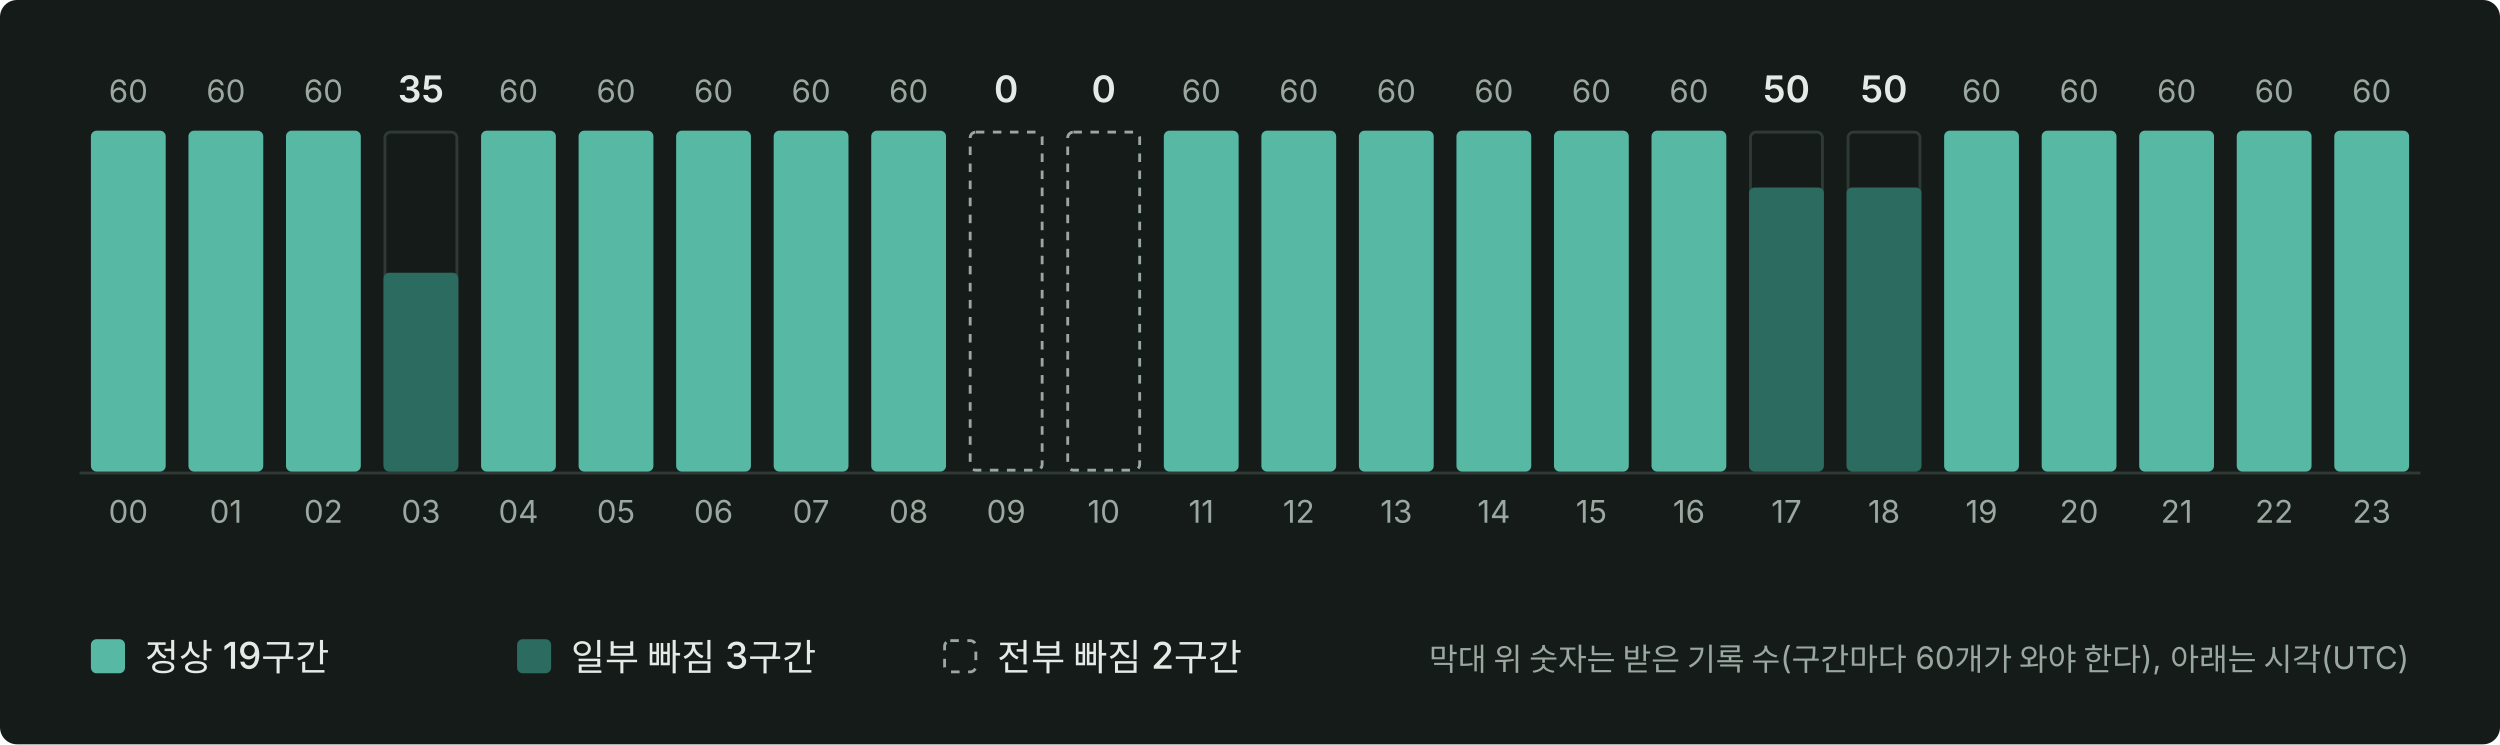
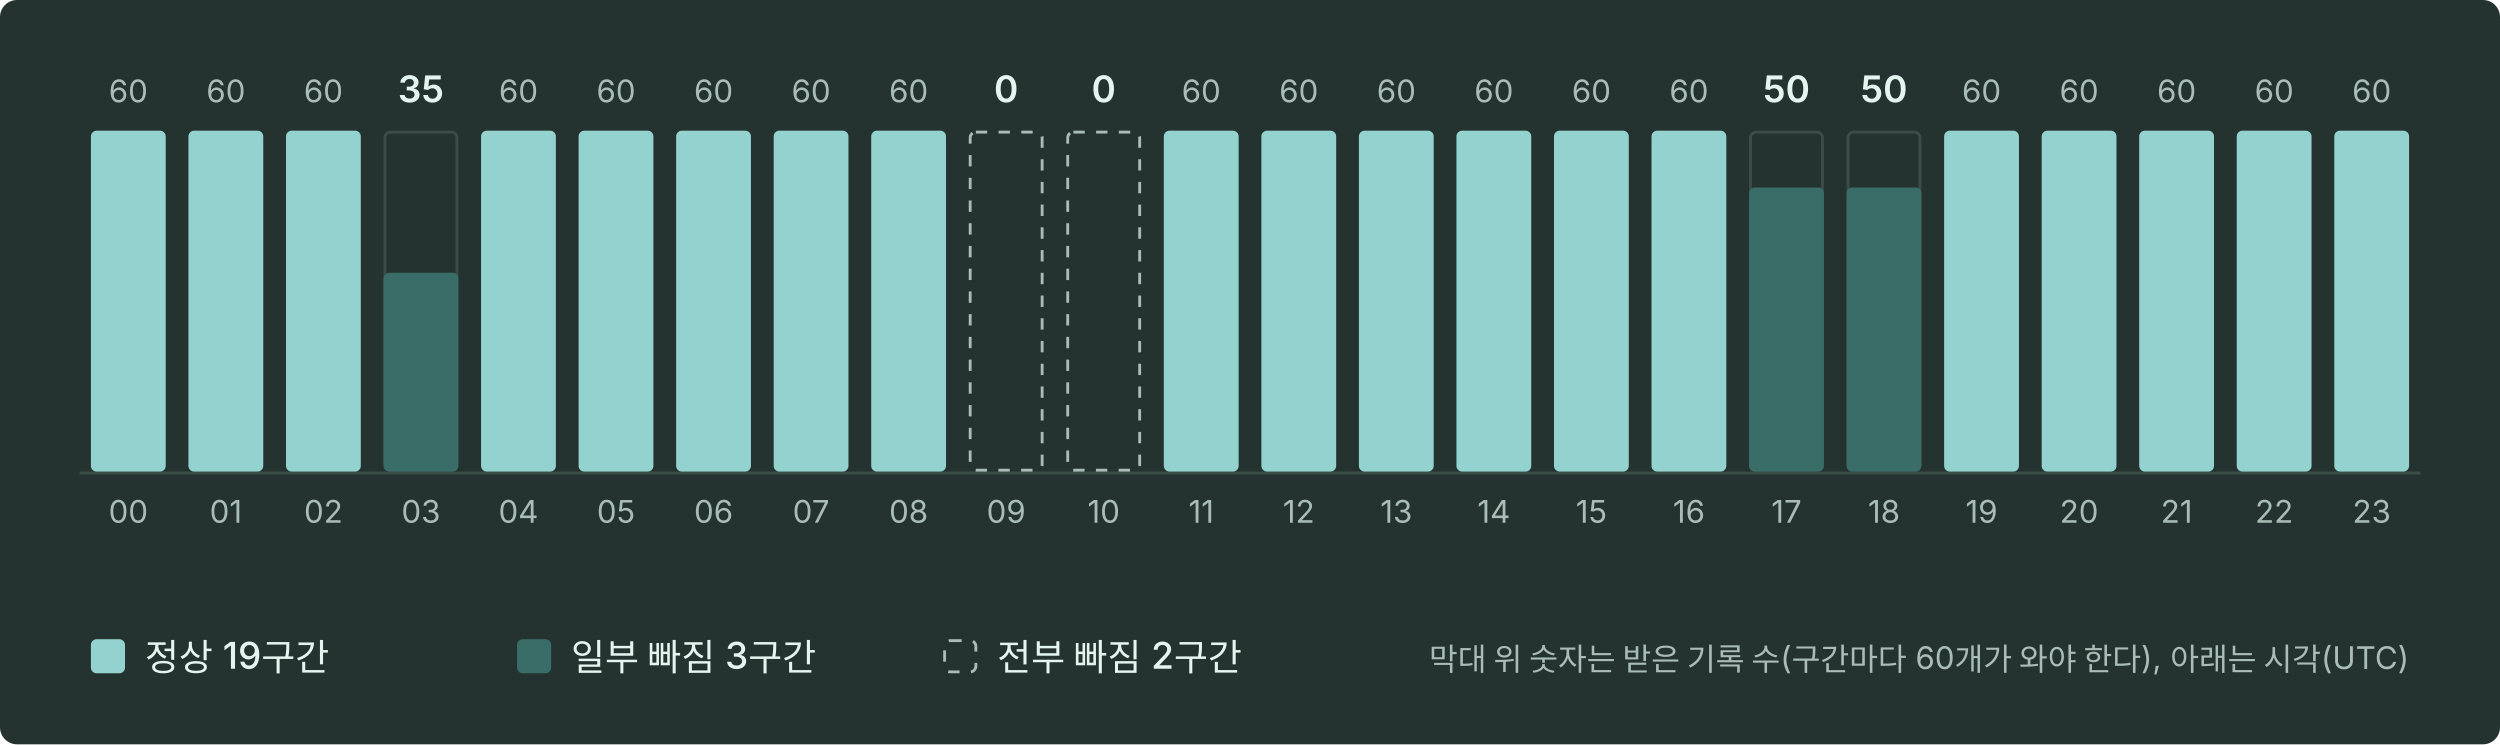
<svg xmlns="http://www.w3.org/2000/svg" viewBox="0 0 880 262" width="880" height="262" role="img" aria-label="24개 구간의 받은 기록 수: 정상 19, 일부 빠짐 3, 전부 빠짐 2" font-family="-apple-system, BlinkMacSystemFont, 'Apple SD Gothic Neo', 'Malgun Gothic', 'Noto Sans KR', sans-serif" style="font-variant-numeric: tabular-nums">
-   <rect width="880" height="262" rx="6" fill="#151B18" />
-   <line x1="28" y1="166.5" x2="852" y2="166.5" stroke="#303A35" />
-   <rect x="32" y="46" width="26.333" height="120" rx="2" fill="#57B8A4" />
-   <text x="45.167" y="36" text-anchor="middle" font-size="11" font-weight="400" fill="#9BA8A1">60</text>
-   <text x="45.167" y="184" text-anchor="middle" font-size="11" fill="#9BA8A1">00</text>
-   <rect x="66.333" y="46" width="26.333" height="120" rx="2" fill="#57B8A4" />
-   <text x="79.5" y="36" text-anchor="middle" font-size="11" font-weight="400" fill="#9BA8A1">60</text>
-   <text x="79.5" y="184" text-anchor="middle" font-size="11" fill="#9BA8A1">01</text>
-   <rect x="100.667" y="46" width="26.333" height="120" rx="2" fill="#57B8A4" />
-   <text x="113.833" y="36" text-anchor="middle" font-size="11" font-weight="400" fill="#9BA8A1">60</text>
-   <text x="113.833" y="184" text-anchor="middle" font-size="11" fill="#9BA8A1">02</text>
-   <rect x="135.5" y="46.5" width="25.333" height="119" rx="2" fill="none" stroke="#303A35" />
-   <rect x="135" y="96" width="26.333" height="70" rx="2" fill="#2C6B5F" />
-   <text x="148.167" y="36" text-anchor="middle" font-size="13" font-weight="600" fill="#E4EAE6">35</text>
-   <text x="148.167" y="184" text-anchor="middle" font-size="11" fill="#9BA8A1">03</text>
-   <rect x="169.333" y="46" width="26.333" height="120" rx="2" fill="#57B8A4" />
-   <text x="182.5" y="36" text-anchor="middle" font-size="11" font-weight="400" fill="#9BA8A1">60</text>
-   <text x="182.5" y="184" text-anchor="middle" font-size="11" fill="#9BA8A1">04</text>
-   <rect x="203.667" y="46" width="26.333" height="120" rx="2" fill="#57B8A4" />
-   <text x="216.833" y="36" text-anchor="middle" font-size="11" font-weight="400" fill="#9BA8A1">60</text>
-   <text x="216.833" y="184" text-anchor="middle" font-size="11" fill="#9BA8A1">05</text>
-   <rect x="238" y="46" width="26.333" height="120" rx="2" fill="#57B8A4" />
-   <text x="251.167" y="36" text-anchor="middle" font-size="11" font-weight="400" fill="#9BA8A1">60</text>
-   <text x="251.167" y="184" text-anchor="middle" font-size="11" fill="#9BA8A1">06</text>
-   <rect x="272.333" y="46" width="26.333" height="120" rx="2" fill="#57B8A4" />
-   <text x="285.5" y="36" text-anchor="middle" font-size="11" font-weight="400" fill="#9BA8A1">60</text>
-   <text x="285.5" y="184" text-anchor="middle" font-size="11" fill="#9BA8A1">07</text>
-   <rect x="306.667" y="46" width="26.333" height="120" rx="2" fill="#57B8A4" />
-   <text x="319.833" y="36" text-anchor="middle" font-size="11" font-weight="400" fill="#9BA8A1">60</text>
-   <text x="319.833" y="184" text-anchor="middle" font-size="11" fill="#9BA8A1">08</text>
-   <rect x="341.5" y="46.5" width="25.333" height="119" rx="2" fill="none" stroke="#9BA8A1" stroke-dasharray="3 3" />
-   <text x="354.167" y="36" text-anchor="middle" font-size="13" font-weight="600" fill="#E4EAE6">0</text>
-   <text x="354.167" y="184" text-anchor="middle" font-size="11" fill="#9BA8A1">09</text>
-   <rect x="375.833" y="46.5" width="25.333" height="119" rx="2" fill="none" stroke="#9BA8A1" stroke-dasharray="3 3" />
-   <text x="388.5" y="36" text-anchor="middle" font-size="13" font-weight="600" fill="#E4EAE6">0</text>
-   <text x="388.5" y="184" text-anchor="middle" font-size="11" fill="#9BA8A1">10</text>
-   <rect x="409.667" y="46" width="26.333" height="120" rx="2" fill="#57B8A4" />
-   <text x="422.833" y="36" text-anchor="middle" font-size="11" font-weight="400" fill="#9BA8A1">60</text>
-   <text x="422.833" y="184" text-anchor="middle" font-size="11" fill="#9BA8A1">11</text>
-   <rect x="444" y="46" width="26.333" height="120" rx="2" fill="#57B8A4" />
-   <text x="457.167" y="36" text-anchor="middle" font-size="11" font-weight="400" fill="#9BA8A1">60</text>
-   <text x="457.167" y="184" text-anchor="middle" font-size="11" fill="#9BA8A1">12</text>
-   <rect x="478.333" y="46" width="26.333" height="120" rx="2" fill="#57B8A4" />
-   <text x="491.5" y="36" text-anchor="middle" font-size="11" font-weight="400" fill="#9BA8A1">60</text>
-   <text x="491.5" y="184" text-anchor="middle" font-size="11" fill="#9BA8A1">13</text>
-   <rect x="512.667" y="46" width="26.333" height="120" rx="2" fill="#57B8A4" />
-   <text x="525.833" y="36" text-anchor="middle" font-size="11" font-weight="400" fill="#9BA8A1">60</text>
-   <text x="525.833" y="184" text-anchor="middle" font-size="11" fill="#9BA8A1">14</text>
-   <rect x="547" y="46" width="26.333" height="120" rx="2" fill="#57B8A4" />
-   <text x="560.167" y="36" text-anchor="middle" font-size="11" font-weight="400" fill="#9BA8A1">60</text>
-   <text x="560.167" y="184" text-anchor="middle" font-size="11" fill="#9BA8A1">15</text>
-   <rect x="581.333" y="46" width="26.333" height="120" rx="2" fill="#57B8A4" />
-   <text x="594.5" y="36" text-anchor="middle" font-size="11" font-weight="400" fill="#9BA8A1">60</text>
-   <text x="594.5" y="184" text-anchor="middle" font-size="11" fill="#9BA8A1">16</text>
-   <rect x="616.167" y="46.5" width="25.333" height="119" rx="2" fill="none" stroke="#303A35" />
-   <rect x="615.667" y="66" width="26.333" height="100" rx="2" fill="#2C6B5F" />
-   <text x="628.833" y="36" text-anchor="middle" font-size="13" font-weight="600" fill="#E4EAE6">50</text>
-   <text x="628.833" y="184" text-anchor="middle" font-size="11" fill="#9BA8A1">17</text>
-   <rect x="650.5" y="46.5" width="25.333" height="119" rx="2" fill="none" stroke="#303A35" />
-   <rect x="650" y="66" width="26.333" height="100" rx="2" fill="#2C6B5F" />
-   <text x="663.167" y="36" text-anchor="middle" font-size="13" font-weight="600" fill="#E4EAE6">50</text>
-   <text x="663.167" y="184" text-anchor="middle" font-size="11" fill="#9BA8A1">18</text>
-   <rect x="684.333" y="46" width="26.333" height="120" rx="2" fill="#57B8A4" />
-   <text x="697.5" y="36" text-anchor="middle" font-size="11" font-weight="400" fill="#9BA8A1">60</text>
-   <text x="697.5" y="184" text-anchor="middle" font-size="11" fill="#9BA8A1">19</text>
-   <rect x="718.667" y="46" width="26.333" height="120" rx="2" fill="#57B8A4" />
-   <text x="731.833" y="36" text-anchor="middle" font-size="11" font-weight="400" fill="#9BA8A1">60</text>
-   <text x="731.833" y="184" text-anchor="middle" font-size="11" fill="#9BA8A1">20</text>
-   <rect x="753" y="46" width="26.333" height="120" rx="2" fill="#57B8A4" />
-   <text x="766.167" y="36" text-anchor="middle" font-size="11" font-weight="400" fill="#9BA8A1">60</text>
-   <text x="766.167" y="184" text-anchor="middle" font-size="11" fill="#9BA8A1">21</text>
-   <rect x="787.333" y="46" width="26.333" height="120" rx="2" fill="#57B8A4" />
-   <text x="800.5" y="36" text-anchor="middle" font-size="11" font-weight="400" fill="#9BA8A1">60</text>
-   <text x="800.5" y="184" text-anchor="middle" font-size="11" fill="#9BA8A1">22</text>
-   <rect x="821.667" y="46" width="26.333" height="120" rx="2" fill="#57B8A4" />
-   <text x="834.833" y="36" text-anchor="middle" font-size="11" font-weight="400" fill="#9BA8A1">60</text>
-   <text x="834.833" y="184" text-anchor="middle" font-size="11" fill="#9BA8A1">23</text>
-   <rect x="32" y="225" width="12" height="12" rx="2" fill="#57B8A4" />
-   <text x="51" y="236" font-size="13" font-weight="500" fill="#E4EAE6">정상 19구간</text>
-   <rect x="182" y="225" width="12" height="12" rx="2" fill="#2C6B5F" />
-   <text x="201" y="236" font-size="13" font-weight="500" fill="#E4EAE6">일부 빠짐 3구간</text>
-   <rect x="332.5" y="225.5" width="11" height="11" rx="2" fill="none" stroke="#9BA8A1" stroke-dasharray="3 3" />
-   <text x="351" y="236" font-size="13" font-weight="500" fill="#E4EAE6">전부 빠짐 2구간</text>
-   <text x="848" y="236" text-anchor="end" font-size="11" fill="#9BA8A1">막대 위 숫자는 받은 기록 수(구간마다 60개가 와야 한다), 아래는 시각(UTC)</text>
+   <rect width="880" height="262" rx="6" fill="#24332F" />
+   <line x1="28" y1="166.5" x2="852" y2="166.5" stroke="#3C4D48" />
+   <rect x="32" y="46" width="26.333" height="120" rx="2" fill="#93D2CE" />
+   <text x="45.167" y="36" text-anchor="middle" font-size="11" font-weight="400" fill="#A9BDB6">60</text>
+   <text x="45.167" y="184" text-anchor="middle" font-size="11" fill="#A9BDB6">00</text>
+   <rect x="66.333" y="46" width="26.333" height="120" rx="2" fill="#93D2CE" />
+   <text x="79.5" y="36" text-anchor="middle" font-size="11" font-weight="400" fill="#A9BDB6">60</text>
+   <text x="79.5" y="184" text-anchor="middle" font-size="11" fill="#A9BDB6">01</text>
+   <rect x="100.667" y="46" width="26.333" height="120" rx="2" fill="#93D2CE" />
+   <text x="113.833" y="36" text-anchor="middle" font-size="11" font-weight="400" fill="#A9BDB6">60</text>
+   <text x="113.833" y="184" text-anchor="middle" font-size="11" fill="#A9BDB6">02</text>
+   <rect x="135.5" y="46.5" width="25.333" height="119" rx="2" fill="none" stroke="#3C4D48" />
+   <rect x="135" y="96" width="26.333" height="70" rx="2" fill="#3A6D68" />
+   <text x="148.167" y="36" text-anchor="middle" font-size="13" font-weight="600" fill="#E3F5EE">35</text>
+   <text x="148.167" y="184" text-anchor="middle" font-size="11" fill="#A9BDB6">03</text>
+   <rect x="169.333" y="46" width="26.333" height="120" rx="2" fill="#93D2CE" />
+   <text x="182.5" y="36" text-anchor="middle" font-size="11" font-weight="400" fill="#A9BDB6">60</text>
+   <text x="182.5" y="184" text-anchor="middle" font-size="11" fill="#A9BDB6">04</text>
+   <rect x="203.667" y="46" width="26.333" height="120" rx="2" fill="#93D2CE" />
+   <text x="216.833" y="36" text-anchor="middle" font-size="11" font-weight="400" fill="#A9BDB6">60</text>
+   <text x="216.833" y="184" text-anchor="middle" font-size="11" fill="#A9BDB6">05</text>
+   <rect x="238" y="46" width="26.333" height="120" rx="2" fill="#93D2CE" />
+   <text x="251.167" y="36" text-anchor="middle" font-size="11" font-weight="400" fill="#A9BDB6">60</text>
+   <text x="251.167" y="184" text-anchor="middle" font-size="11" fill="#A9BDB6">06</text>
+   <rect x="272.333" y="46" width="26.333" height="120" rx="2" fill="#93D2CE" />
+   <text x="285.5" y="36" text-anchor="middle" font-size="11" font-weight="400" fill="#A9BDB6">60</text>
+   <text x="285.5" y="184" text-anchor="middle" font-size="11" fill="#A9BDB6">07</text>
+   <rect x="306.667" y="46" width="26.333" height="120" rx="2" fill="#93D2CE" />
+   <text x="319.833" y="36" text-anchor="middle" font-size="11" font-weight="400" fill="#A9BDB6">60</text>
+   <text x="319.833" y="184" text-anchor="middle" font-size="11" fill="#A9BDB6">08</text>
+   <rect x="341.5" y="46.5" width="25.333" height="119" rx="2" fill="none" stroke="#A9BDB6" stroke-dasharray="4 4" />
+   <text x="354.167" y="36" text-anchor="middle" font-size="13" font-weight="600" fill="#E3F5EE">0</text>
+   <text x="354.167" y="184" text-anchor="middle" font-size="11" fill="#A9BDB6">09</text>
+   <rect x="375.833" y="46.5" width="25.333" height="119" rx="2" fill="none" stroke="#A9BDB6" stroke-dasharray="4 4" />
+   <text x="388.5" y="36" text-anchor="middle" font-size="13" font-weight="600" fill="#E3F5EE">0</text>
+   <text x="388.5" y="184" text-anchor="middle" font-size="11" fill="#A9BDB6">10</text>
+   <rect x="409.667" y="46" width="26.333" height="120" rx="2" fill="#93D2CE" />
+   <text x="422.833" y="36" text-anchor="middle" font-size="11" font-weight="400" fill="#A9BDB6">60</text>
+   <text x="422.833" y="184" text-anchor="middle" font-size="11" fill="#A9BDB6">11</text>
+   <rect x="444" y="46" width="26.333" height="120" rx="2" fill="#93D2CE" />
+   <text x="457.167" y="36" text-anchor="middle" font-size="11" font-weight="400" fill="#A9BDB6">60</text>
+   <text x="457.167" y="184" text-anchor="middle" font-size="11" fill="#A9BDB6">12</text>
+   <rect x="478.333" y="46" width="26.333" height="120" rx="2" fill="#93D2CE" />
+   <text x="491.5" y="36" text-anchor="middle" font-size="11" font-weight="400" fill="#A9BDB6">60</text>
+   <text x="491.5" y="184" text-anchor="middle" font-size="11" fill="#A9BDB6">13</text>
+   <rect x="512.667" y="46" width="26.333" height="120" rx="2" fill="#93D2CE" />
+   <text x="525.833" y="36" text-anchor="middle" font-size="11" font-weight="400" fill="#A9BDB6">60</text>
+   <text x="525.833" y="184" text-anchor="middle" font-size="11" fill="#A9BDB6">14</text>
+   <rect x="547" y="46" width="26.333" height="120" rx="2" fill="#93D2CE" />
+   <text x="560.167" y="36" text-anchor="middle" font-size="11" font-weight="400" fill="#A9BDB6">60</text>
+   <text x="560.167" y="184" text-anchor="middle" font-size="11" fill="#A9BDB6">15</text>
+   <rect x="581.333" y="46" width="26.333" height="120" rx="2" fill="#93D2CE" />
+   <text x="594.5" y="36" text-anchor="middle" font-size="11" font-weight="400" fill="#A9BDB6">60</text>
+   <text x="594.5" y="184" text-anchor="middle" font-size="11" fill="#A9BDB6">16</text>
+   <rect x="616.167" y="46.5" width="25.333" height="119" rx="2" fill="none" stroke="#3C4D48" />
+   <rect x="615.667" y="66" width="26.333" height="100" rx="2" fill="#3A6D68" />
+   <text x="628.833" y="36" text-anchor="middle" font-size="13" font-weight="600" fill="#E3F5EE">50</text>
+   <text x="628.833" y="184" text-anchor="middle" font-size="11" fill="#A9BDB6">17</text>
+   <rect x="650.5" y="46.5" width="25.333" height="119" rx="2" fill="none" stroke="#3C4D48" />
+   <rect x="650" y="66" width="26.333" height="100" rx="2" fill="#3A6D68" />
+   <text x="663.167" y="36" text-anchor="middle" font-size="13" font-weight="600" fill="#E3F5EE">50</text>
+   <text x="663.167" y="184" text-anchor="middle" font-size="11" fill="#A9BDB6">18</text>
+   <rect x="684.333" y="46" width="26.333" height="120" rx="2" fill="#93D2CE" />
+   <text x="697.5" y="36" text-anchor="middle" font-size="11" font-weight="400" fill="#A9BDB6">60</text>
+   <text x="697.5" y="184" text-anchor="middle" font-size="11" fill="#A9BDB6">19</text>
+   <rect x="718.667" y="46" width="26.333" height="120" rx="2" fill="#93D2CE" />
+   <text x="731.833" y="36" text-anchor="middle" font-size="11" font-weight="400" fill="#A9BDB6">60</text>
+   <text x="731.833" y="184" text-anchor="middle" font-size="11" fill="#A9BDB6">20</text>
+   <rect x="753" y="46" width="26.333" height="120" rx="2" fill="#93D2CE" />
+   <text x="766.167" y="36" text-anchor="middle" font-size="11" font-weight="400" fill="#A9BDB6">60</text>
+   <text x="766.167" y="184" text-anchor="middle" font-size="11" fill="#A9BDB6">21</text>
+   <rect x="787.333" y="46" width="26.333" height="120" rx="2" fill="#93D2CE" />
+   <text x="800.5" y="36" text-anchor="middle" font-size="11" font-weight="400" fill="#A9BDB6">60</text>
+   <text x="800.5" y="184" text-anchor="middle" font-size="11" fill="#A9BDB6">22</text>
+   <rect x="821.667" y="46" width="26.333" height="120" rx="2" fill="#93D2CE" />
+   <text x="834.833" y="36" text-anchor="middle" font-size="11" font-weight="400" fill="#A9BDB6">60</text>
+   <text x="834.833" y="184" text-anchor="middle" font-size="11" fill="#A9BDB6">23</text>
+   <rect x="32" y="225" width="12" height="12" rx="2" fill="#93D2CE" />
+   <text x="51" y="236" font-size="13" font-weight="500" fill="#E3F5EE">정상 19구간</text>
+   <rect x="182" y="225" width="12" height="12" rx="2" fill="#3A6D68" />
+   <text x="201" y="236" font-size="13" font-weight="500" fill="#E3F5EE">일부 빠짐 3구간</text>
+   <rect x="332.5" y="225.5" width="11" height="11" rx="2" fill="none" stroke="#A9BDB6" stroke-dasharray="4 4" />
+   <text x="351" y="236" font-size="13" font-weight="500" fill="#E3F5EE">전부 빠짐 2구간</text>
+   <text x="848" y="236" text-anchor="end" font-size="11" fill="#A9BDB6">막대 위 숫자는 받은 기록 수(구간마다 60개가 와야 한다), 아래는 시각(UTC)</text>
</svg>
